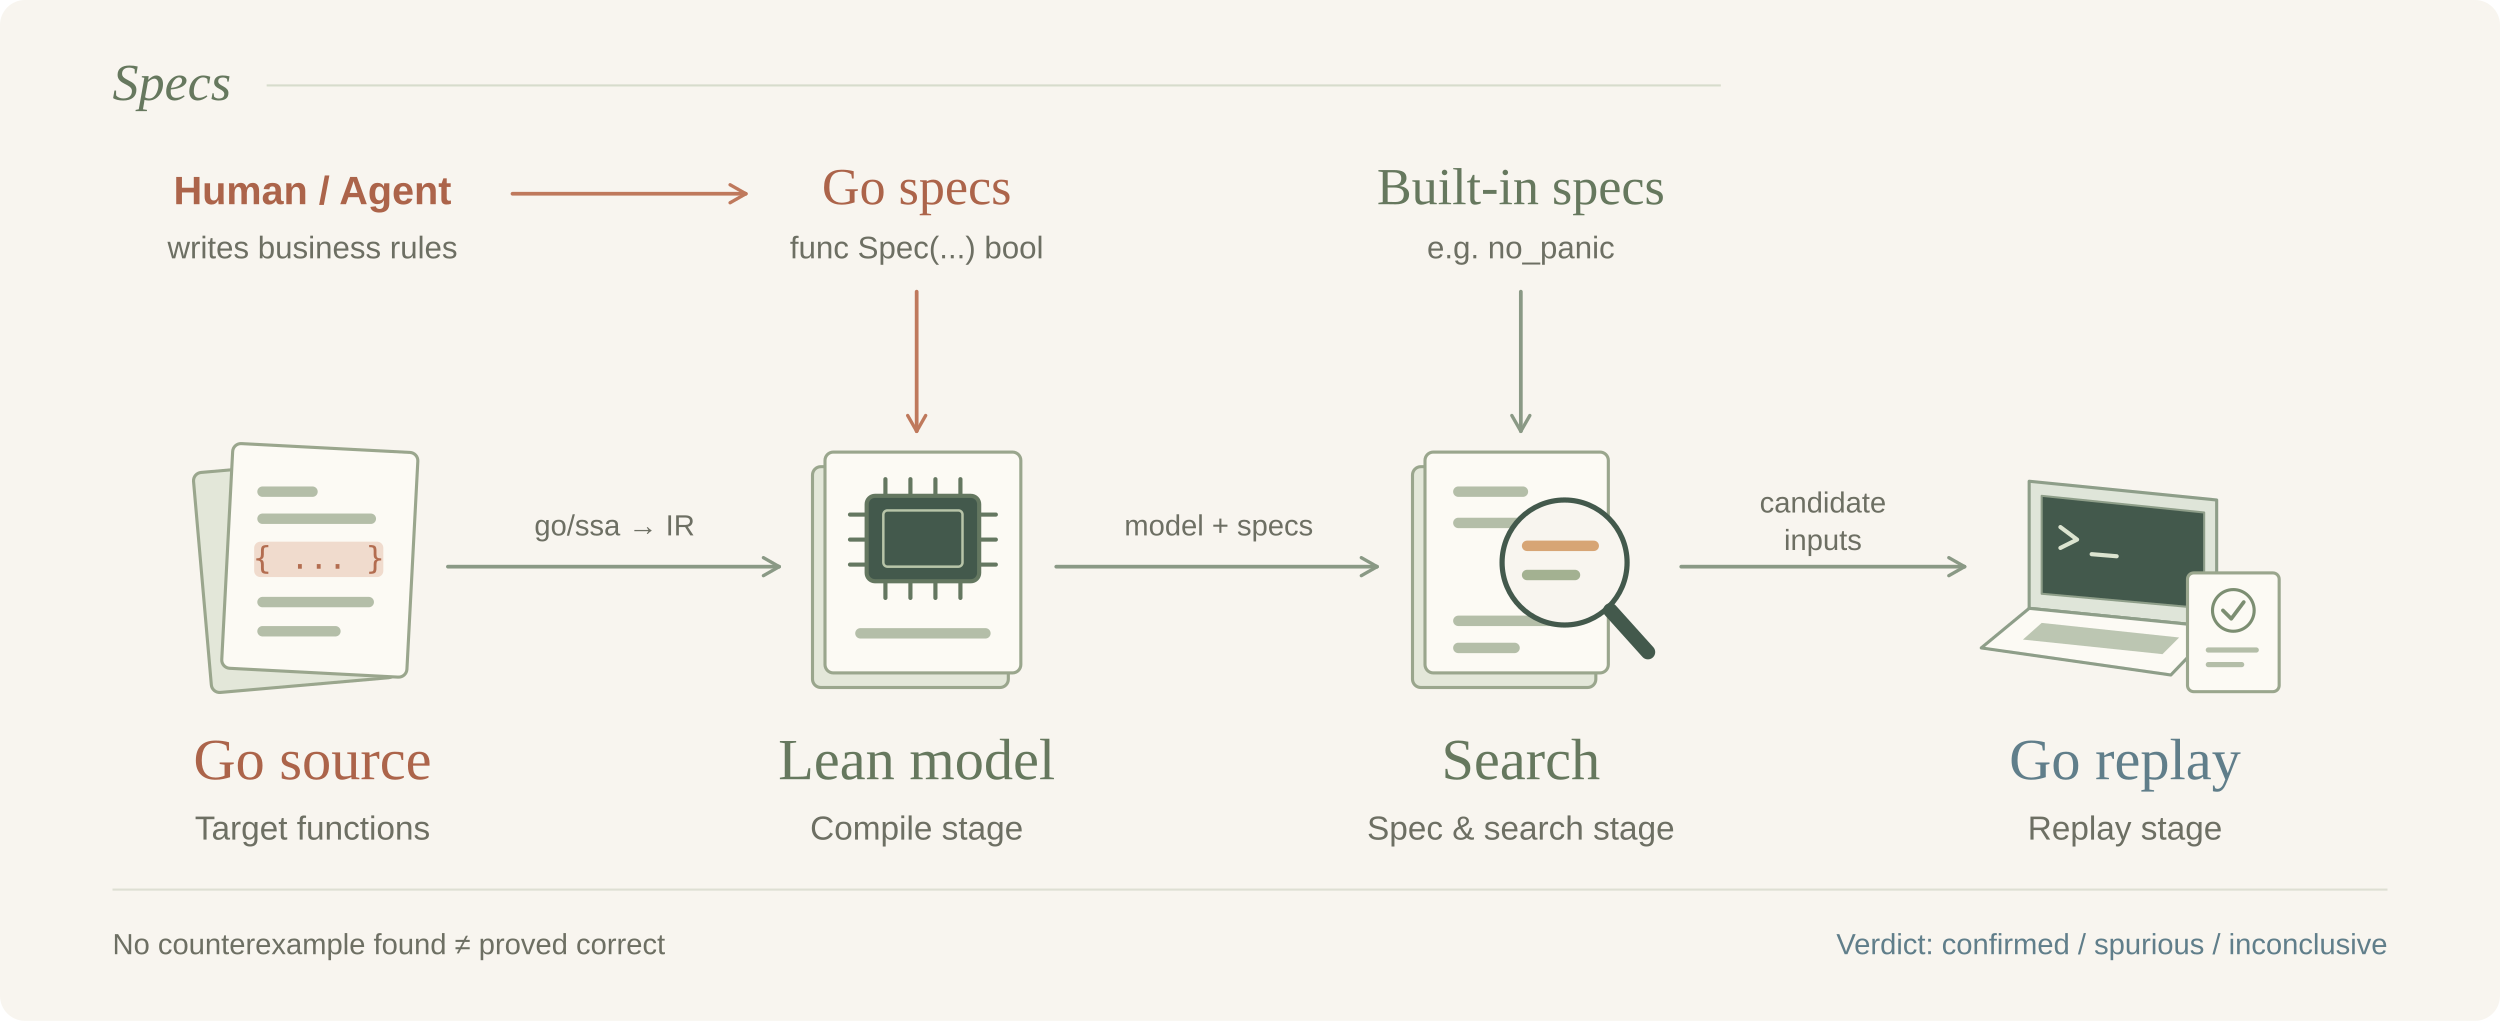
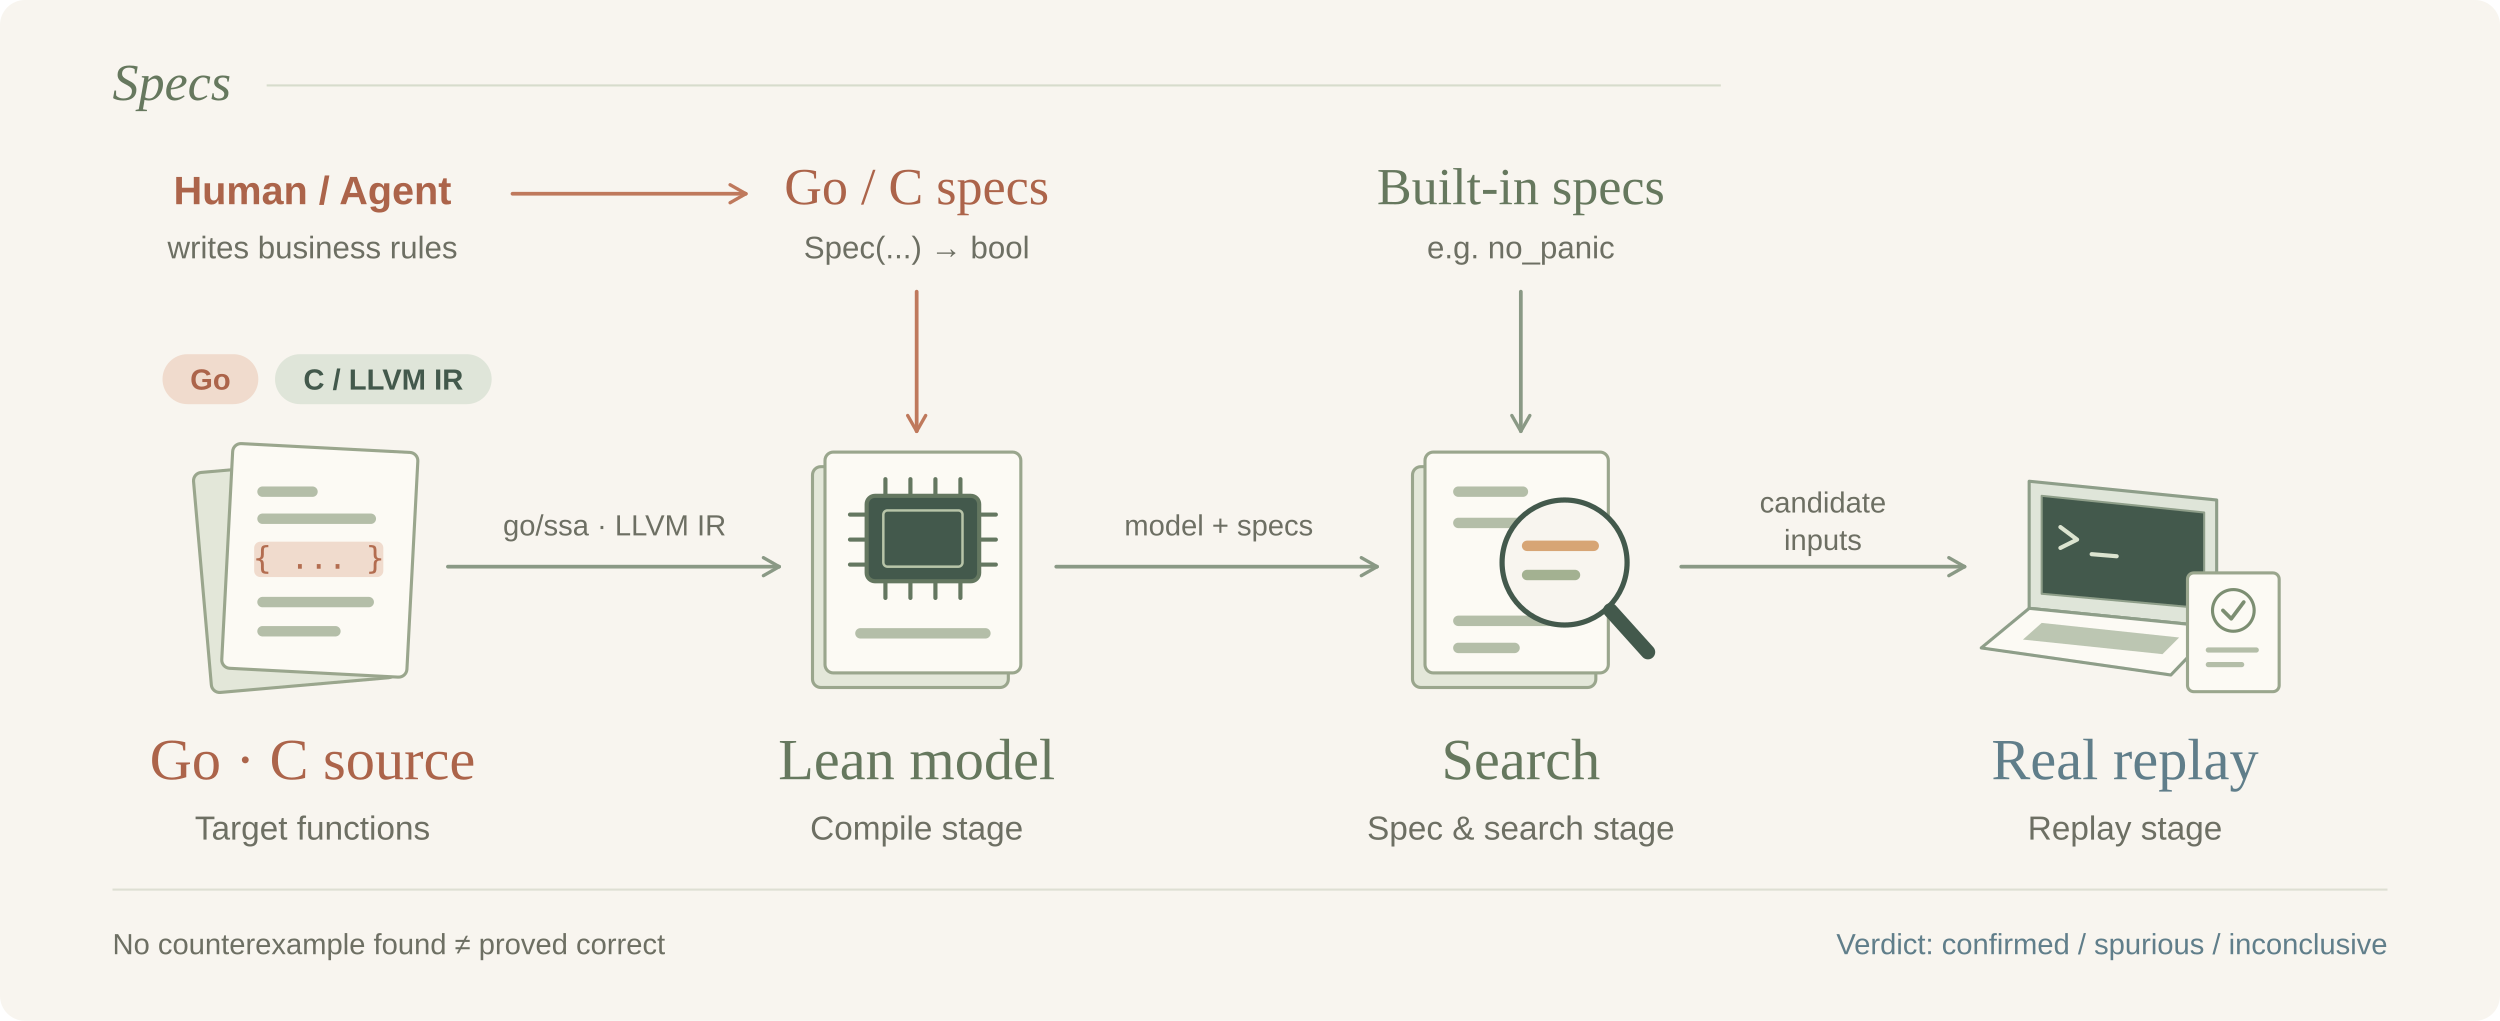
<svg xmlns="http://www.w3.org/2000/svg" width="1200" height="490" viewBox="0 0 1200 490" role="img" aria-labelledby="title desc">
  <defs>
    <marker id="arrow" viewBox="0 0 10 10" refX="8" refY="5" markerWidth="6" markerHeight="6" orient="auto-start-reverse">
      <path d="m1 1 7 4-7 4" fill="none" stroke="#8a9985" stroke-width="1.5" stroke-linecap="round" stroke-linejoin="round" />
    </marker>
    <marker id="spec-arrow" viewBox="0 0 10 10" refX="8" refY="5" markerWidth="6" markerHeight="6" orient="auto-start-reverse">
      <path d="m1 1 7 4-7 4" fill="none" stroke="#bf795c" stroke-width="1.5" stroke-linecap="round" stroke-linejoin="round" />
    </marker>
  </defs>
  <rect width="1200" height="490" rx="12" fill="#f8f5ef" />
  <g font-family="-apple-system, BlinkMacSystemFont, 'Segoe UI', Arial, sans-serif">
    <text x="54" y="48" font-family="Georgia, 'Times New Roman', serif" font-size="25" font-style="italic" fill="#66785e">Specs</text>
    <path d="M128 41H826" stroke="#d7dccc" stroke-width="1" />
    <g text-anchor="middle">
      <text x="150" y="98" font-size="19" font-weight="600" fill="#ac644a">Human / Agent</text>
      <text x="150" y="124" font-size="15" fill="#6d6f63">writes business rules</text>
-       <text x="440" y="98" font-family="Georgia, 'Times New Roman', serif" font-size="25" fill="#ac644a">Go specs</text>
-       <text x="440" y="124" font-size="15" fill="#6d6f63">func Spec(...) bool</text>
+       <text x="440" y="98" font-family="Georgia, 'Times New Roman', serif" font-size="25" fill="#ac644a">Go / C specs</text>
+       <text x="440" y="124" font-size="15" fill="#6d6f63">Spec(...) → bool</text>
      <text x="730" y="98" font-family="Georgia, 'Times New Roman', serif" font-size="25" fill="#66785e">Built-in specs</text>
      <text x="730" y="124" font-size="15" fill="#6d6f63">e.g. no_panic</text>
    </g>
    <g fill="none" stroke-width="1.8" stroke-linecap="round">
      <path d="M246 93H358" stroke="#bf795c" marker-end="url(#spec-arrow)" />
      <path d="M440 140V207" stroke="#bf795c" marker-end="url(#spec-arrow)" />
      <path d="M730 140V207" stroke="#8a9985" marker-end="url(#arrow)" />
+     </g>
+     <g font-size="14" font-weight="600" text-anchor="middle">
+       <rect x="78" y="170" width="46" height="24" rx="12" fill="#f0dbcd" />
+       <text x="101" y="187" fill="#ac644a">Go</text>
+       <rect x="132" y="170" width="104" height="24" rx="12" fill="#dfe5d9" />
+       <text x="184" y="187" fill="#43594c">C / LLVM IR</text>
    </g>
    <g stroke="#9aa68d" stroke-width="1.5" stroke-linejoin="round">
      <rect x="97" y="223" width="89" height="106" rx="4" fill="#e3e7d9" transform="rotate(-5 142 276)" />
      <rect x="109" y="215" width="89" height="108" rx="4" fill="#fcfaf4" transform="rotate(3 154 269)" />
    </g>
    <g stroke="#b4bea8" stroke-width="5" stroke-linecap="round">
      <path d="M126 236H150M126 249H178M126 289H177M126 303H161" />
    </g>
    <rect x="122" y="260" width="62" height="17" rx="3" fill="#f0dbcd" />
    <text x="153" y="273" font-family="Consolas, monospace" font-size="15" fill="#b36d50" text-anchor="middle">{ ... }</text>
    <g stroke="#9aa68d" stroke-width="1.5" stroke-linejoin="round">
      <rect x="390" y="224" width="94" height="106" rx="4" fill="#e3e7d9" />
      <rect x="396" y="217" width="94" height="106" rx="4" fill="#fcfaf4" />
    </g>
    <g stroke="#647760" stroke-width="2" stroke-linecap="round">
      <path d="M425 238V230M437 238V230M449 238V230M461 238V230M425 279V287M437 279V287M449 279V287M461 279V287M416 247H408M416 259H408M416 271H408M470 247H478M470 259H478M470 271H478" />
      <rect x="416" y="238" width="54" height="41" rx="4" fill="#43594c" />
      <rect x="424" y="245" width="38" height="27" rx="2" fill="none" stroke="#b7c4a8" stroke-width="1.2" />
    </g>
    <path d="M413 304H473" stroke="#b4bea8" stroke-width="5" stroke-linecap="round" />
    <g stroke="#9aa68d" stroke-width="1.5" stroke-linejoin="round">
      <rect x="678" y="224" width="88" height="106" rx="4" fill="#e3e7d9" />
      <rect x="684" y="217" width="88" height="106" rx="4" fill="#fcfaf4" />
    </g>
    <g stroke="#b4bea8" stroke-width="5" stroke-linecap="round">
      <path d="M700 236H731M700 251H750M700 298H746M700 311H727" />
    </g>
    <circle cx="751" cy="270" r="30" fill="#f8f5ef" stroke="#43594c" stroke-width="2.5" />
    <path d="m773 293 18 20" stroke="#43594c" stroke-width="7" stroke-linecap="round" />
    <path d="M733 262H765" stroke="#d7a575" stroke-width="5" stroke-linecap="round" />
    <path d="M733 276H756" stroke="#a3b191" stroke-width="5" stroke-linecap="round" />
    <g stroke-linejoin="round">
      <path d="M974 231 1064 240V301L974 292Z" fill="#dfe5d9" stroke="#8e9e89" stroke-width="1.5" />
      <path d="M980 238 1058 246V292L980 285Z" fill="#43594c" stroke="#8e9e89" />
      <path d="m989 253 8 6-8 4m15 3 12 1" fill="none" stroke="#dce4d0" stroke-width="2" stroke-linecap="round" />
      <path d="m974 292 90 9-22 23-91-13Z" fill="#fcfaf4" stroke="#8e9e89" stroke-width="1.5" />
      <path d="m980 299 66 7-8 8-67-7Z" fill="#bcc6b2" />
      <rect x="1050" y="275" width="44" height="57" rx="3" fill="#fcfaf4" stroke="#9aa68d" stroke-width="1.5" />
      <circle cx="1072" cy="293" r="10" fill="none" stroke="#7c8e72" stroke-width="1.5" />
      <path d="m1067 293 4 4 6-8" fill="none" stroke="#7c8e72" stroke-width="1.8" stroke-linecap="round" />
      <path d="M1060 312H1083M1060 319H1076" stroke="#b4bea8" stroke-width="2.5" stroke-linecap="round" />
    </g>
    <g fill="none" stroke="#8a9985" stroke-width="1.8" stroke-linecap="round" marker-end="url(#arrow)">
      <path d="M215 272H374" />
      <path d="M507 272H661" />
      <path d="M807 272H943" />
    </g>
    <g text-anchor="middle" font-size="14" fill="#6d6f63">
-       <text x="295" y="257">go/ssa → IR</text>
+       <text x="295" y="257">go/ssa · LLVM IR</text>
      <text x="585" y="257">model + specs</text>
      <text x="875" y="246">candidate</text>
      <text x="875" y="264">inputs</text>
    </g>
    <g text-anchor="middle" font-family="Georgia, 'Times New Roman', serif" font-size="28">
-       <text x="150" y="374" fill="#ac644a">Go source</text>
+       <text x="150" y="374" fill="#ac644a">Go · C source</text>
      <text x="440" y="374" fill="#66785e">Lean model</text>
      <text x="730" y="374" fill="#66785e">Search</text>
-       <text x="1020" y="374" fill="#607e8a">Go replay</text>
+       <text x="1020" y="374" fill="#607e8a">Real replay</text>
    </g>
    <g text-anchor="middle" font-size="16" fill="#6d6f63">
      <text x="150" y="403">Target functions</text>
      <text x="440" y="403">Compile stage</text>
      <text x="730" y="403">Spec &amp; search stage</text>
      <text x="1020" y="403">Replay stage</text>
    </g>
    <path d="M54 427H1146" stroke="#dedfd3" />
    <text x="54" y="458" font-size="14" fill="#6d6f63">No counterexample found ≠ proved correct</text>
    <text x="1146" y="458" text-anchor="end" font-size="14" fill="#607e8a">Verdict: confirmed / spurious / inconclusive</text>
  </g>
</svg>
